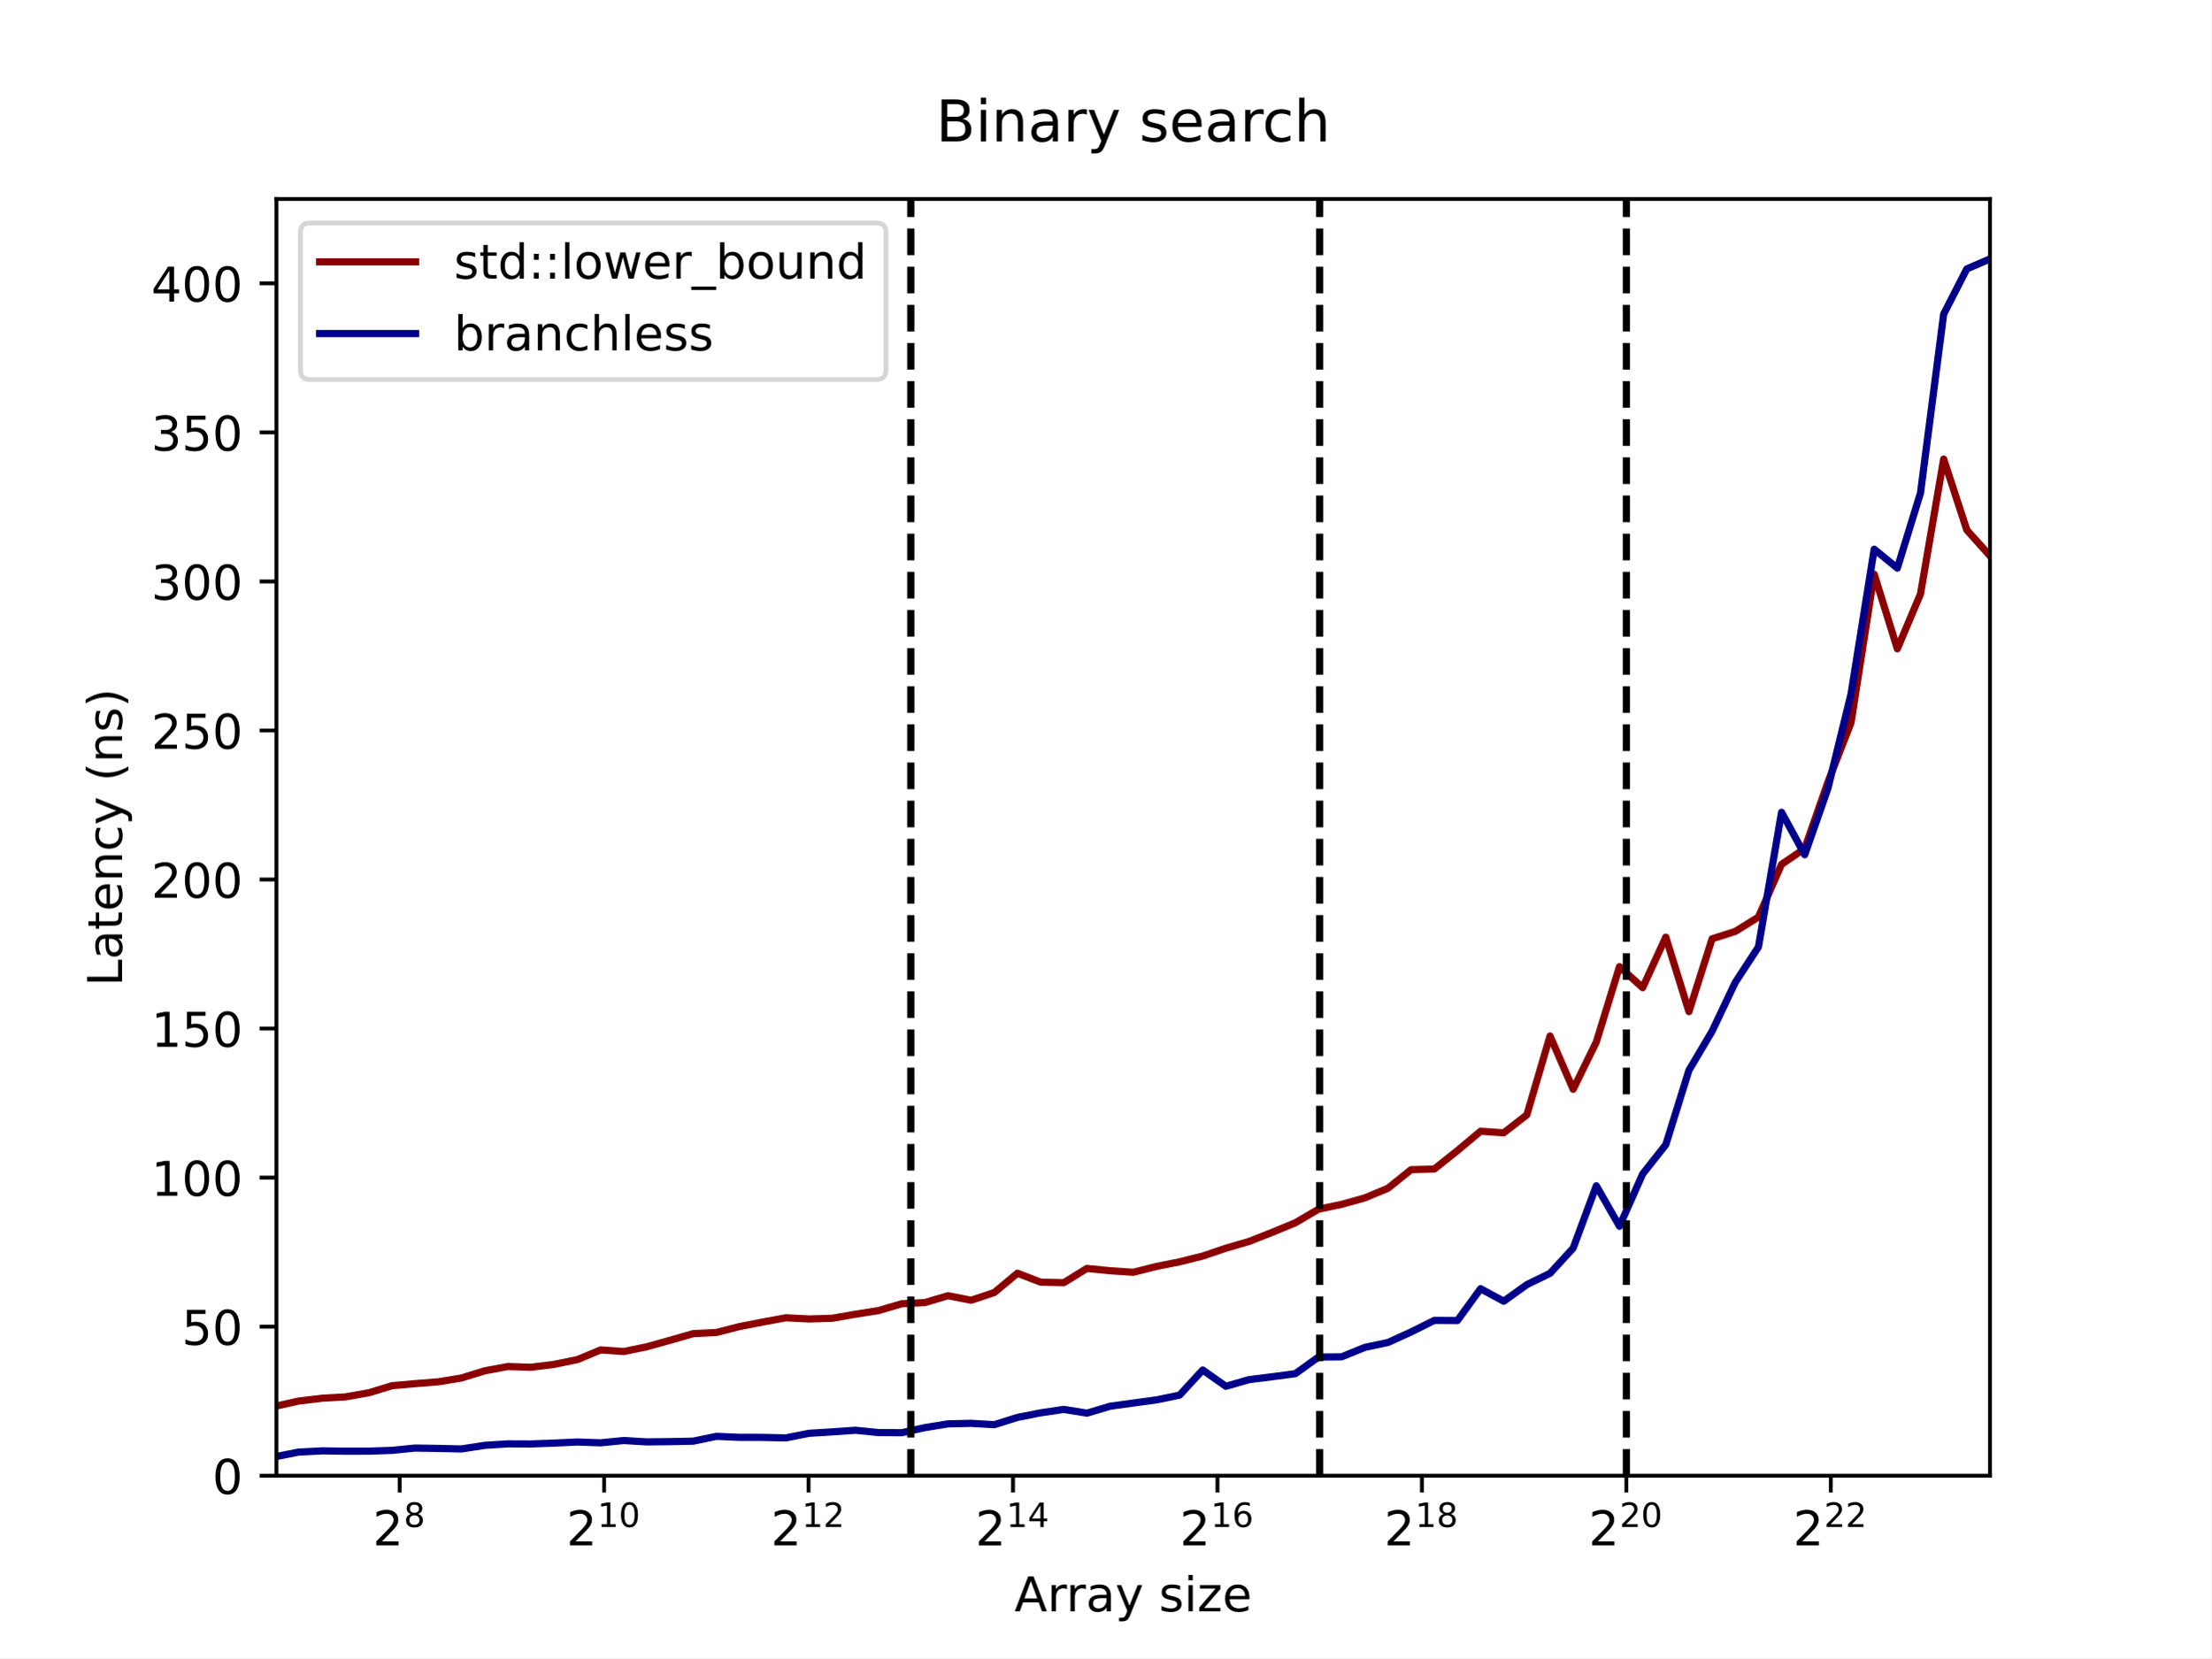
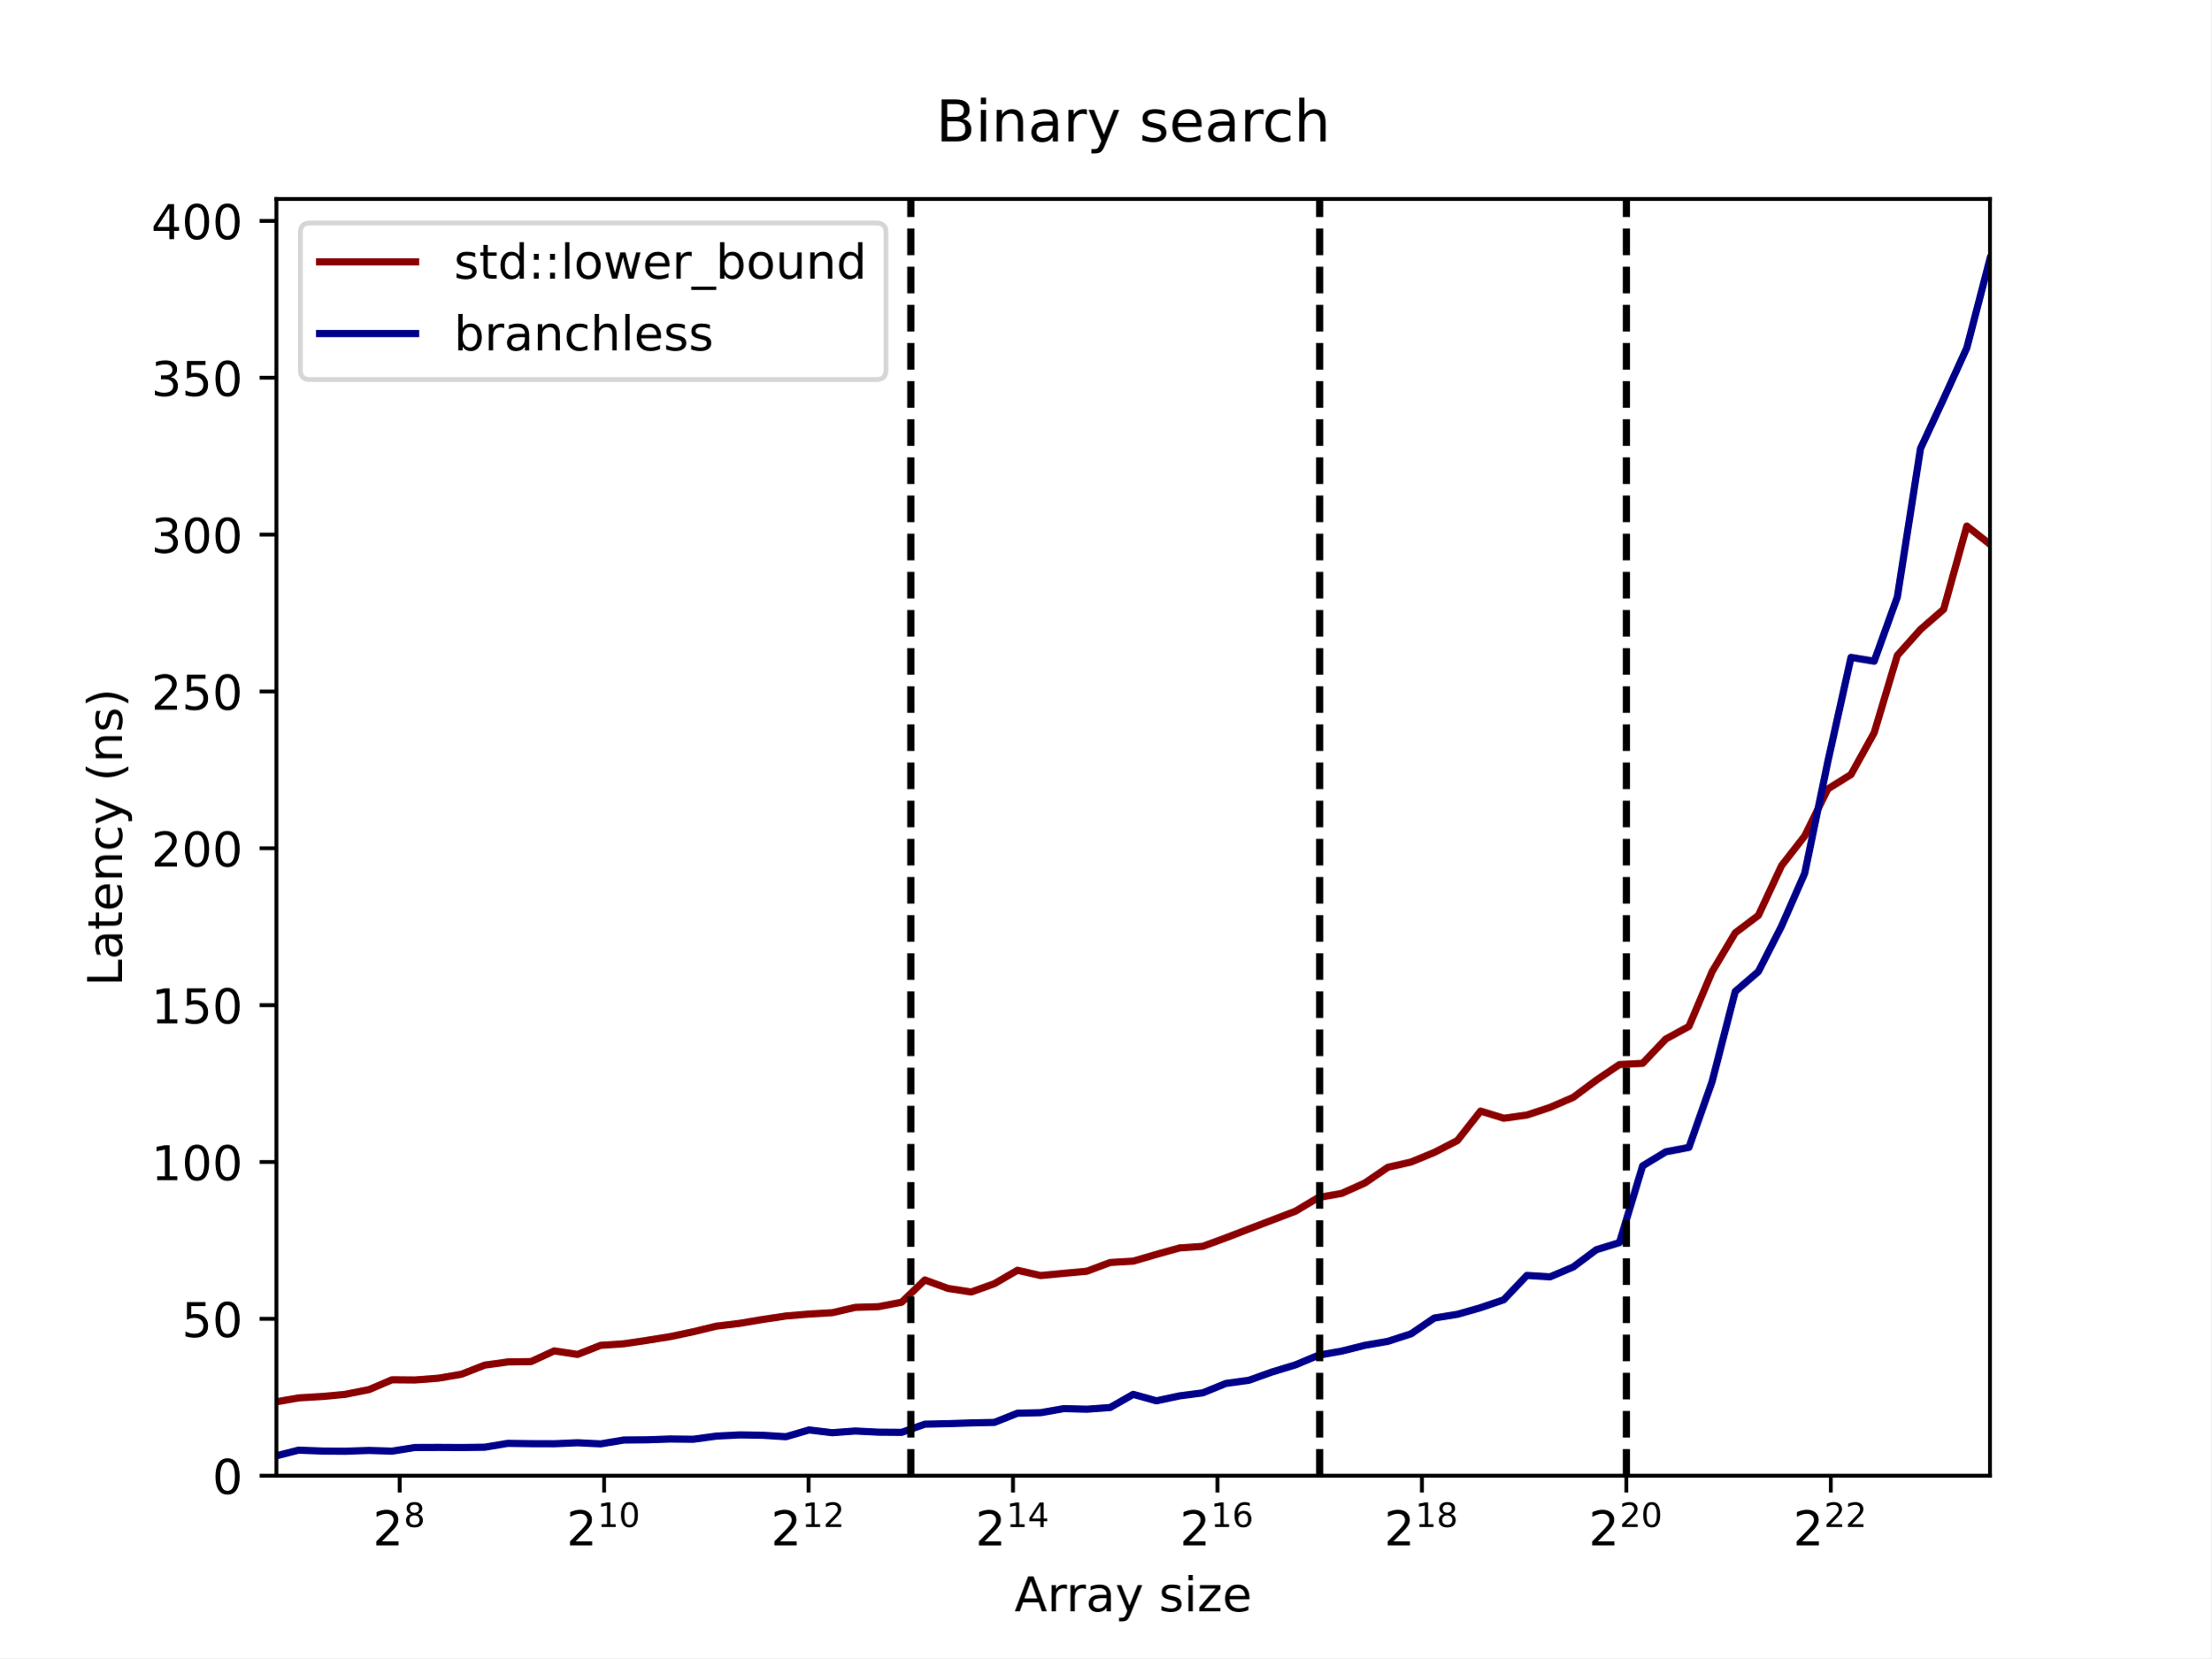
<svg xmlns="http://www.w3.org/2000/svg" xmlns:xlink="http://www.w3.org/1999/xlink" width="460.8pt" height="345.6pt" viewBox="0 0 460.8 345.6" version="1.1">
  <defs>
    <style type="text/css">*{stroke-linejoin: round; stroke-linecap: butt}</style>
  </defs>
  <g id="figure_1">
    <g id="patch_1">
      <path d="M 0 345.6  L 460.8 345.6  L 460.8 0  L 0 0  z " style="fill: #ffffff" />
    </g>
    <g id="axes_1">
      <g id="patch_2">
        <path d="M 57.6 307.584  L 414.72 307.584  L 414.72 41.472  L 57.6 41.472  z " style="fill: #ffffff" />
      </g>
      <g id="matplotlib.axis_1">
        <g id="xtick_1">
          <g id="line2d_1">
            <defs>
-               <path id="m70bf8f3a01" d="M 0 0  L 0 3.5  " style="stroke: #000000; stroke-width: 0.8" />
+               <path id="m5bdad5a82f" d="M 0 0  L 0 3.5  " style="stroke: #000000; stroke-width: 0.8" />
            </defs>
            <g>
-               <use xlink:href="#m70bf8f3a01" x="83.285" y="307.584" style="stroke: #000000; stroke-width: 0.8" />
+               <use xlink:href="#m5bdad5a82f" x="83.285" y="307.584" style="stroke: #000000; stroke-width: 0.8" />
            </g>
          </g>
          <g id="text_1">
            <g transform="translate(77.68465 322.1824) scale(0.1 -0.1)">
              <defs>
                <path id="DejaVuSans-32" d="M 1228 531  L 3431 531  L 3431 0  L 469 0  L 469 531  Q 828 903 1448 1529  Q 2069 2156 2228 2338  Q 2531 2678 2651 2914  Q 2772 3150 2772 3378  Q 2772 3750 2511 3984  Q 2250 4219 1831 4219  Q 1534 4219 1204 4116  Q 875 4013 500 3803  L 500 4441  Q 881 4594 1212 4672  Q 1544 4750 1819 4750  Q 2544 4750 2975 4387  Q 3406 4025 3406 3419  Q 3406 3131 3298 2873  Q 3191 2616 2906 2266  Q 2828 2175 2409 1742  Q 1991 1309 1228 531  z " transform="scale(0.015625)" />
                <path id="DejaVuSans-38" d="M 2034 2216  Q 1584 2216 1326 1975  Q 1069 1734 1069 1313  Q 1069 891 1326 650  Q 1584 409 2034 409  Q 2484 409 2743 651  Q 3003 894 3003 1313  Q 3003 1734 2745 1975  Q 2488 2216 2034 2216  z M 1403 2484  Q 997 2584 770 2862  Q 544 3141 544 3541  Q 544 4100 942 4425  Q 1341 4750 2034 4750  Q 2731 4750 3128 4425  Q 3525 4100 3525 3541  Q 3525 3141 3298 2862  Q 3072 2584 2669 2484  Q 3125 2378 3379 2068  Q 3634 1759 3634 1313  Q 3634 634 3220 271  Q 2806 -91 2034 -91  Q 1263 -91 848 271  Q 434 634 434 1313  Q 434 1759 690 2068  Q 947 2378 1403 2484  z M 1172 3481  Q 1172 3119 1398 2916  Q 1625 2713 2034 2713  Q 2441 2713 2670 2916  Q 2900 3119 2900 3481  Q 2900 3844 2670 4047  Q 2441 4250 2034 4250  Q 1625 4250 1398 4047  Q 1172 3844 1172 3481  z " transform="scale(0.015625)" />
              </defs>
              <use xlink:href="#DejaVuSans-32" transform="translate(0 0.765625)" />
              <use xlink:href="#DejaVuSans-38" transform="translate(64.58008 39.04688) scale(0.7)" />
            </g>
          </g>
        </g>
        <g id="xtick_2">
          <g id="line2d_2">
            <g>
-               <use xlink:href="#m70bf8f3a01" x="125.894" y="307.584" style="stroke: #000000; stroke-width: 0.8" />
+               <use xlink:href="#m5bdad5a82f" x="125.894" y="307.584" style="stroke: #000000; stroke-width: 0.8" />
            </g>
          </g>
          <g id="text_2">
            <g transform="translate(118.0441 322.1824) scale(0.1 -0.1)">
              <defs>
                <path id="DejaVuSans-31" d="M 794 531  L 1825 531  L 1825 4091  L 703 3866  L 703 4441  L 1819 4666  L 2450 4666  L 2450 531  L 3481 531  L 3481 0  L 794 0  L 794 531  z " transform="scale(0.015625)" />
                <path id="DejaVuSans-30" d="M 2034 4250  Q 1547 4250 1301 3770  Q 1056 3291 1056 2328  Q 1056 1369 1301 889  Q 1547 409 2034 409  Q 2525 409 2770 889  Q 3016 1369 3016 2328  Q 3016 3291 2770 3770  Q 2525 4250 2034 4250  z M 2034 4750  Q 2819 4750 3233 4129  Q 3647 3509 3647 2328  Q 3647 1150 3233 529  Q 2819 -91 2034 -91  Q 1250 -91 836 529  Q 422 1150 422 2328  Q 422 3509 836 4129  Q 1250 4750 2034 4750  z " transform="scale(0.015625)" />
              </defs>
              <use xlink:href="#DejaVuSans-32" transform="translate(0 0.765625)" />
              <use xlink:href="#DejaVuSans-31" transform="translate(64.58008 39.04688) scale(0.7)" />
              <use xlink:href="#DejaVuSans-30" transform="translate(109.1162 39.04688) scale(0.7)" />
            </g>
          </g>
        </g>
        <g id="xtick_3">
          <g id="line2d_3">
            <g>
-               <use xlink:href="#m70bf8f3a01" x="168.504" y="307.584" style="stroke: #000000; stroke-width: 0.8" />
+               <use xlink:href="#m5bdad5a82f" x="168.504" y="307.584" style="stroke: #000000; stroke-width: 0.8" />
            </g>
          </g>
          <g id="text_3">
            <g transform="translate(160.6536 322.1824) scale(0.1 -0.1)">
              <use xlink:href="#DejaVuSans-32" transform="translate(0 0.765625)" />
              <use xlink:href="#DejaVuSans-31" transform="translate(64.58008 39.04688) scale(0.7)" />
              <use xlink:href="#DejaVuSans-32" transform="translate(109.1162 39.04688) scale(0.7)" />
            </g>
          </g>
        </g>
        <g id="xtick_4">
          <g id="line2d_4">
            <g>
-               <use xlink:href="#m70bf8f3a01" x="211.113" y="307.584" style="stroke: #000000; stroke-width: 0.8" />
+               <use xlink:href="#m5bdad5a82f" x="211.113" y="307.584" style="stroke: #000000; stroke-width: 0.8" />
            </g>
          </g>
          <g id="text_4">
            <g transform="translate(203.2631 322.1824) scale(0.1 -0.1)">
              <defs>
                <path id="DejaVuSans-34" d="M 2419 4116  L 825 1625  L 2419 1625  L 2419 4116  z M 2253 4666  L 3047 4666  L 3047 1625  L 3713 1625  L 3713 1100  L 3047 1100  L 3047 0  L 2419 0  L 2419 1100  L 313 1100  L 313 1709  L 2253 4666  z " transform="scale(0.015625)" />
              </defs>
              <use xlink:href="#DejaVuSans-32" transform="translate(0 0.684375)" />
              <use xlink:href="#DejaVuSans-31" transform="translate(64.58008 38.96563) scale(0.7)" />
              <use xlink:href="#DejaVuSans-34" transform="translate(109.1162 38.96563) scale(0.7)" />
            </g>
          </g>
        </g>
        <g id="xtick_5">
          <g id="line2d_5">
            <g>
-               <use xlink:href="#m70bf8f3a01" x="253.723" y="307.584" style="stroke: #000000; stroke-width: 0.8" />
+               <use xlink:href="#m5bdad5a82f" x="253.723" y="307.584" style="stroke: #000000; stroke-width: 0.8" />
            </g>
          </g>
          <g id="text_5">
            <g transform="translate(245.8725 322.1824) scale(0.1 -0.1)">
              <defs>
                <path id="DejaVuSans-36" d="M 2113 2584  Q 1688 2584 1439 2293  Q 1191 2003 1191 1497  Q 1191 994 1439 701  Q 1688 409 2113 409  Q 2538 409 2786 701  Q 3034 994 3034 1497  Q 3034 2003 2786 2293  Q 2538 2584 2113 2584  z M 3366 4563  L 3366 3988  Q 3128 4100 2886 4159  Q 2644 4219 2406 4219  Q 1781 4219 1451 3797  Q 1122 3375 1075 2522  Q 1259 2794 1537 2939  Q 1816 3084 2150 3084  Q 2853 3084 3261 2657  Q 3669 2231 3669 1497  Q 3669 778 3244 343  Q 2819 -91 2113 -91  Q 1303 -91 875 529  Q 447 1150 447 2328  Q 447 3434 972 4092  Q 1497 4750 2381 4750  Q 2619 4750 2861 4703  Q 3103 4656 3366 4563  z " transform="scale(0.015625)" />
              </defs>
              <use xlink:href="#DejaVuSans-32" transform="translate(0 0.765625)" />
              <use xlink:href="#DejaVuSans-31" transform="translate(64.58008 39.04688) scale(0.7)" />
              <use xlink:href="#DejaVuSans-36" transform="translate(109.1162 39.04688) scale(0.7)" />
            </g>
          </g>
        </g>
        <g id="xtick_6">
          <g id="line2d_6">
            <g>
-               <use xlink:href="#m70bf8f3a01" x="296.332" y="307.584" style="stroke: #000000; stroke-width: 0.8" />
+               <use xlink:href="#m5bdad5a82f" x="296.332" y="307.584" style="stroke: #000000; stroke-width: 0.8" />
            </g>
          </g>
          <g id="text_6">
            <g transform="translate(288.482 322.1824) scale(0.1 -0.1)">
              <use xlink:href="#DejaVuSans-32" transform="translate(0 0.765625)" />
              <use xlink:href="#DejaVuSans-31" transform="translate(64.58008 39.04688) scale(0.7)" />
              <use xlink:href="#DejaVuSans-38" transform="translate(109.1162 39.04688) scale(0.7)" />
            </g>
          </g>
        </g>
        <g id="xtick_7">
          <g id="line2d_7">
            <g>
-               <use xlink:href="#m70bf8f3a01" x="338.941" y="307.584" style="stroke: #000000; stroke-width: 0.8" />
+               <use xlink:href="#m5bdad5a82f" x="338.941" y="307.584" style="stroke: #000000; stroke-width: 0.8" />
            </g>
          </g>
          <g id="text_7">
            <g transform="translate(331.0915 322.1824) scale(0.1 -0.1)">
              <use xlink:href="#DejaVuSans-32" transform="translate(0 0.765625)" />
              <use xlink:href="#DejaVuSans-32" transform="translate(64.58008 39.04688) scale(0.7)" />
              <use xlink:href="#DejaVuSans-30" transform="translate(109.1162 39.04688) scale(0.7)" />
            </g>
          </g>
        </g>
        <g id="xtick_8">
          <g id="line2d_8">
            <g>
-               <use xlink:href="#m70bf8f3a01" x="381.551" y="307.584" style="stroke: #000000; stroke-width: 0.8" />
+               <use xlink:href="#m5bdad5a82f" x="381.551" y="307.584" style="stroke: #000000; stroke-width: 0.8" />
            </g>
          </g>
          <g id="text_8">
            <g transform="translate(373.7009 322.1824) scale(0.1 -0.1)">
              <use xlink:href="#DejaVuSans-32" transform="translate(0 0.765625)" />
              <use xlink:href="#DejaVuSans-32" transform="translate(64.58008 39.04688) scale(0.7)" />
              <use xlink:href="#DejaVuSans-32" transform="translate(109.1162 39.04688) scale(0.7)" />
            </g>
          </g>
        </g>
        <g id="text_9">
          <g transform="translate(211.4092 335.8606) scale(0.1 -0.1)">
            <defs>
              <path id="DejaVuSans-41" d="M 2188 4044  L 1331 1722  L 3047 1722  L 2188 4044  z M 1831 4666  L 2547 4666  L 4325 0  L 3669 0  L 3244 1197  L 1141 1197  L 716 0  L 50 0  L 1831 4666  z " transform="scale(0.015625)" />
              <path id="DejaVuSans-72" d="M 2631 2963  Q 2534 3019 2420 3045  Q 2306 3072 2169 3072  Q 1681 3072 1420 2755  Q 1159 2438 1159 1844  L 1159 0  L 581 0  L 581 3500  L 1159 3500  L 1159 2956  Q 1341 3275 1631 3429  Q 1922 3584 2338 3584  Q 2397 3584 2469 3576  Q 2541 3569 2628 3553  L 2631 2963  z " transform="scale(0.015625)" />
              <path id="DejaVuSans-61" d="M 2194 1759  Q 1497 1759 1228 1600  Q 959 1441 959 1056  Q 959 750 1161 570  Q 1363 391 1709 391  Q 2188 391 2477 730  Q 2766 1069 2766 1631  L 2766 1759  L 2194 1759  z M 3341 1997  L 3341 0  L 2766 0  L 2766 531  Q 2569 213 2275 61  Q 1981 -91 1556 -91  Q 1019 -91 701 211  Q 384 513 384 1019  Q 384 1609 779 1909  Q 1175 2209 1959 2209  L 2766 2209  L 2766 2266  Q 2766 2663 2505 2880  Q 2244 3097 1772 3097  Q 1472 3097 1187 3025  Q 903 2953 641 2809  L 641 3341  Q 956 3463 1253 3523  Q 1550 3584 1831 3584  Q 2591 3584 2966 3190  Q 3341 2797 3341 1997  z " transform="scale(0.015625)" />
              <path id="DejaVuSans-79" d="M 2059 -325  Q 1816 -950 1584 -1140  Q 1353 -1331 966 -1331  L 506 -1331  L 506 -850  L 844 -850  Q 1081 -850 1212 -737  Q 1344 -625 1503 -206  L 1606 56  L 191 3500  L 800 3500  L 1894 763  L 2988 3500  L 3597 3500  L 2059 -325  z " transform="scale(0.015625)" />
              <path id="DejaVuSans-20" transform="scale(0.015625)" />
              <path id="DejaVuSans-73" d="M 2834 3397  L 2834 2853  Q 2591 2978 2328 3040  Q 2066 3103 1784 3103  Q 1356 3103 1142 2972  Q 928 2841 928 2578  Q 928 2378 1081 2264  Q 1234 2150 1697 2047  L 1894 2003  Q 2506 1872 2764 1633  Q 3022 1394 3022 966  Q 3022 478 2636 193  Q 2250 -91 1575 -91  Q 1294 -91 989 -36  Q 684 19 347 128  L 347 722  Q 666 556 975 473  Q 1284 391 1588 391  Q 1994 391 2212 530  Q 2431 669 2431 922  Q 2431 1156 2273 1281  Q 2116 1406 1581 1522  L 1381 1569  Q 847 1681 609 1914  Q 372 2147 372 2553  Q 372 3047 722 3315  Q 1072 3584 1716 3584  Q 2034 3584 2315 3537  Q 2597 3491 2834 3397  z " transform="scale(0.015625)" />
              <path id="DejaVuSans-69" d="M 603 3500  L 1178 3500  L 1178 0  L 603 0  L 603 3500  z M 603 4863  L 1178 4863  L 1178 4134  L 603 4134  L 603 4863  z " transform="scale(0.015625)" />
              <path id="DejaVuSans-7a" d="M 353 3500  L 3084 3500  L 3084 2975  L 922 459  L 3084 459  L 3084 0  L 275 0  L 275 525  L 2438 3041  L 353 3041  L 353 3500  z " transform="scale(0.015625)" />
              <path id="DejaVuSans-65" d="M 3597 1894  L 3597 1613  L 953 1613  Q 991 1019 1311 708  Q 1631 397 2203 397  Q 2534 397 2845 478  Q 3156 559 3463 722  L 3463 178  Q 3153 47 2828 -22  Q 2503 -91 2169 -91  Q 1331 -91 842 396  Q 353 884 353 1716  Q 353 2575 817 3079  Q 1281 3584 2069 3584  Q 2775 3584 3186 3129  Q 3597 2675 3597 1894  z M 3022 2063  Q 3016 2534 2758 2815  Q 2500 3097 2075 3097  Q 1594 3097 1305 2825  Q 1016 2553 972 2059  L 3022 2063  z " transform="scale(0.015625)" />
            </defs>
            <use xlink:href="#DejaVuSans-41" />
            <use xlink:href="#DejaVuSans-72" x="68.408" />
            <use xlink:href="#DejaVuSans-72" x="107.771" />
            <use xlink:href="#DejaVuSans-61" x="148.885" />
            <use xlink:href="#DejaVuSans-79" x="210.164" />
            <use xlink:href="#DejaVuSans-20" x="269.344" />
            <use xlink:href="#DejaVuSans-73" x="301.131" />
            <use xlink:href="#DejaVuSans-69" x="353.23" />
            <use xlink:href="#DejaVuSans-7a" x="381.014" />
            <use xlink:href="#DejaVuSans-65" x="433.504" />
          </g>
        </g>
      </g>
      <g id="matplotlib.axis_2">
        <g id="ytick_1">
          <g id="line2d_9">
            <defs>
-               <path id="mc17b1f6a4a" d="M 0 0  L -3.5 0  " style="stroke: #000000; stroke-width: 0.8" />
+               <path id="m4d9068da61" d="M 0 0  L -3.5 0  " style="stroke: #000000; stroke-width: 0.8" />
            </defs>
            <g>
-               <use xlink:href="#mc17b1f6a4a" x="57.6" y="307.584" style="stroke: #000000; stroke-width: 0.8" />
+               <use xlink:href="#m4d9068da61" x="57.6" y="307.584" style="stroke: #000000; stroke-width: 0.8" />
            </g>
          </g>
          <g id="text_10">
            <g transform="translate(44.2375 311.3832) scale(0.1 -0.1)">
              <use xlink:href="#DejaVuSans-30" />
            </g>
          </g>
        </g>
        <g id="ytick_2">
          <g id="line2d_10">
            <g>
-               <use xlink:href="#mc17b1f6a4a" x="57.6" y="276.518" style="stroke: #000000; stroke-width: 0.8" />
+               <use xlink:href="#m4d9068da61" x="57.6" y="274.89" style="stroke: #000000; stroke-width: 0.8" />
            </g>
          </g>
          <g id="text_11">
-             <g transform="translate(37.875 280.317) scale(0.1 -0.1)">
+             <g transform="translate(37.875 278.6896) scale(0.1 -0.1)">
              <defs>
                <path id="DejaVuSans-35" d="M 691 4666  L 3169 4666  L 3169 4134  L 1269 4134  L 1269 2991  Q 1406 3038 1543 3061  Q 1681 3084 1819 3084  Q 2600 3084 3056 2656  Q 3513 2228 3513 1497  Q 3513 744 3044 326  Q 2575 -91 1722 -91  Q 1428 -91 1123 -41  Q 819 9 494 109  L 494 744  Q 775 591 1075 516  Q 1375 441 1709 441  Q 2250 441 2565 725  Q 2881 1009 2881 1497  Q 2881 1984 2565 2268  Q 2250 2553 1709 2553  Q 1456 2553 1204 2497  Q 953 2441 691 2322  L 691 4666  z " transform="scale(0.015625)" />
              </defs>
              <use xlink:href="#DejaVuSans-35" />
              <use xlink:href="#DejaVuSans-30" x="63.623" />
            </g>
          </g>
        </g>
        <g id="ytick_3">
          <g id="line2d_11">
            <g>
-               <use xlink:href="#mc17b1f6a4a" x="57.6" y="245.452" style="stroke: #000000; stroke-width: 0.8" />
+               <use xlink:href="#m4d9068da61" x="57.6" y="242.197" style="stroke: #000000; stroke-width: 0.8" />
            </g>
          </g>
          <g id="text_12">
-             <g transform="translate(31.5125 249.2509) scale(0.1 -0.1)">
+             <g transform="translate(31.5125 245.9959) scale(0.1 -0.1)">
              <use xlink:href="#DejaVuSans-31" />
              <use xlink:href="#DejaVuSans-30" x="63.623" />
              <use xlink:href="#DejaVuSans-30" x="127.246" />
            </g>
          </g>
        </g>
        <g id="ytick_4">
          <g id="line2d_12">
            <g>
-               <use xlink:href="#mc17b1f6a4a" x="57.6" y="214.385" style="stroke: #000000; stroke-width: 0.8" />
+               <use xlink:href="#m4d9068da61" x="57.6" y="209.503" style="stroke: #000000; stroke-width: 0.8" />
            </g>
          </g>
          <g id="text_13">
-             <g transform="translate(31.5125 218.1847) scale(0.1 -0.1)">
+             <g transform="translate(31.5125 213.3022) scale(0.1 -0.1)">
              <use xlink:href="#DejaVuSans-31" />
              <use xlink:href="#DejaVuSans-35" x="63.623" />
              <use xlink:href="#DejaVuSans-30" x="127.246" />
            </g>
          </g>
        </g>
        <g id="ytick_5">
          <g id="line2d_13">
            <g>
-               <use xlink:href="#mc17b1f6a4a" x="57.6" y="183.319" style="stroke: #000000; stroke-width: 0.8" />
+               <use xlink:href="#m4d9068da61" x="57.6" y="176.809" style="stroke: #000000; stroke-width: 0.8" />
            </g>
          </g>
          <g id="text_14">
-             <g transform="translate(31.5125 187.1185) scale(0.1 -0.1)">
+             <g transform="translate(31.5125 180.6086) scale(0.1 -0.1)">
              <use xlink:href="#DejaVuSans-32" />
              <use xlink:href="#DejaVuSans-30" x="63.623" />
              <use xlink:href="#DejaVuSans-30" x="127.246" />
            </g>
          </g>
        </g>
        <g id="ytick_6">
          <g id="line2d_14">
            <g>
-               <use xlink:href="#mc17b1f6a4a" x="57.6" y="152.253" style="stroke: #000000; stroke-width: 0.8" />
+               <use xlink:href="#m4d9068da61" x="57.6" y="144.116" style="stroke: #000000; stroke-width: 0.8" />
            </g>
          </g>
          <g id="text_15">
-             <g transform="translate(31.5125 156.0523) scale(0.1 -0.1)">
+             <g transform="translate(31.5125 147.9149) scale(0.1 -0.1)">
              <use xlink:href="#DejaVuSans-32" />
              <use xlink:href="#DejaVuSans-35" x="63.623" />
              <use xlink:href="#DejaVuSans-30" x="127.246" />
            </g>
          </g>
        </g>
        <g id="ytick_7">
          <g id="line2d_15">
            <g>
-               <use xlink:href="#mc17b1f6a4a" x="57.6" y="121.187" style="stroke: #000000; stroke-width: 0.8" />
+               <use xlink:href="#m4d9068da61" x="57.6" y="111.422" style="stroke: #000000; stroke-width: 0.8" />
            </g>
          </g>
          <g id="text_16">
-             <g transform="translate(31.5125 124.9861) scale(0.1 -0.1)">
+             <g transform="translate(31.5125 115.2213) scale(0.1 -0.1)">
              <defs>
                <path id="DejaVuSans-33" d="M 2597 2516  Q 3050 2419 3304 2112  Q 3559 1806 3559 1356  Q 3559 666 3084 287  Q 2609 -91 1734 -91  Q 1441 -91 1130 -33  Q 819 25 488 141  L 488 750  Q 750 597 1062 519  Q 1375 441 1716 441  Q 2309 441 2620 675  Q 2931 909 2931 1356  Q 2931 1769 2642 2001  Q 2353 2234 1838 2234  L 1294 2234  L 1294 2753  L 1863 2753  Q 2328 2753 2575 2939  Q 2822 3125 2822 3475  Q 2822 3834 2567 4026  Q 2313 4219 1838 4219  Q 1578 4219 1281 4162  Q 984 4106 628 3988  L 628 4550  Q 988 4650 1302 4700  Q 1616 4750 1894 4750  Q 2613 4750 3031 4423  Q 3450 4097 3450 3541  Q 3450 3153 3228 2886  Q 3006 2619 2597 2516  z " transform="scale(0.015625)" />
              </defs>
              <use xlink:href="#DejaVuSans-33" />
              <use xlink:href="#DejaVuSans-30" x="63.623" />
              <use xlink:href="#DejaVuSans-30" x="127.246" />
            </g>
          </g>
        </g>
        <g id="ytick_8">
          <g id="line2d_16">
            <g>
-               <use xlink:href="#mc17b1f6a4a" x="57.6" y="90.121" style="stroke: #000000; stroke-width: 0.8" />
+               <use xlink:href="#m4d9068da61" x="57.6" y="78.728" style="stroke: #000000; stroke-width: 0.8" />
            </g>
          </g>
          <g id="text_17">
-             <g transform="translate(31.5125 93.91993) scale(0.1 -0.1)">
+             <g transform="translate(31.5125 82.5276) scale(0.1 -0.1)">
              <use xlink:href="#DejaVuSans-33" />
              <use xlink:href="#DejaVuSans-35" x="63.623" />
              <use xlink:href="#DejaVuSans-30" x="127.246" />
            </g>
          </g>
        </g>
        <g id="ytick_9">
          <g id="line2d_17">
            <g>
-               <use xlink:href="#mc17b1f6a4a" x="57.6" y="59.055" style="stroke: #000000; stroke-width: 0.8" />
+               <use xlink:href="#m4d9068da61" x="57.6" y="46.035" style="stroke: #000000; stroke-width: 0.8" />
            </g>
          </g>
          <g id="text_18">
-             <g transform="translate(31.5125 62.85375) scale(0.1 -0.1)">
+             <g transform="translate(31.5125 49.83395) scale(0.1 -0.1)">
              <use xlink:href="#DejaVuSans-34" />
              <use xlink:href="#DejaVuSans-30" x="63.623" />
              <use xlink:href="#DejaVuSans-30" x="127.246" />
            </g>
          </g>
        </g>
        <g id="text_19">
          <g transform="translate(25.43281 205.5561) rotate(-90) scale(0.1 -0.1)">
            <defs>
              <path id="DejaVuSans-4c" d="M 628 4666  L 1259 4666  L 1259 531  L 3531 531  L 3531 0  L 628 0  L 628 4666  z " transform="scale(0.015625)" />
              <path id="DejaVuSans-74" d="M 1172 4494  L 1172 3500  L 2356 3500  L 2356 3053  L 1172 3053  L 1172 1153  Q 1172 725 1289 603  Q 1406 481 1766 481  L 2356 481  L 2356 0  L 1766 0  Q 1100 0 847 248  Q 594 497 594 1153  L 594 3053  L 172 3053  L 172 3500  L 594 3500  L 594 4494  L 1172 4494  z " transform="scale(0.015625)" />
              <path id="DejaVuSans-6e" d="M 3513 2113  L 3513 0  L 2938 0  L 2938 2094  Q 2938 2591 2744 2837  Q 2550 3084 2163 3084  Q 1697 3084 1428 2787  Q 1159 2491 1159 1978  L 1159 0  L 581 0  L 581 3500  L 1159 3500  L 1159 2956  Q 1366 3272 1645 3428  Q 1925 3584 2291 3584  Q 2894 3584 3203 3211  Q 3513 2838 3513 2113  z " transform="scale(0.015625)" />
              <path id="DejaVuSans-63" d="M 3122 3366  L 3122 2828  Q 2878 2963 2633 3030  Q 2388 3097 2138 3097  Q 1578 3097 1268 2742  Q 959 2388 959 1747  Q 959 1106 1268 751  Q 1578 397 2138 397  Q 2388 397 2633 464  Q 2878 531 3122 666  L 3122 134  Q 2881 22 2623 -34  Q 2366 -91 2075 -91  Q 1284 -91 818 406  Q 353 903 353 1747  Q 353 2603 823 3093  Q 1294 3584 2113 3584  Q 2378 3584 2631 3529  Q 2884 3475 3122 3366  z " transform="scale(0.015625)" />
              <path id="DejaVuSans-28" d="M 1984 4856  Q 1566 4138 1362 3434  Q 1159 2731 1159 2009  Q 1159 1288 1364 580  Q 1569 -128 1984 -844  L 1484 -844  Q 1016 -109 783 600  Q 550 1309 550 2009  Q 550 2706 781 3412  Q 1013 4119 1484 4856  L 1984 4856  z " transform="scale(0.015625)" />
              <path id="DejaVuSans-29" d="M 513 4856  L 1013 4856  Q 1481 4119 1714 3412  Q 1947 2706 1947 2009  Q 1947 1309 1714 600  Q 1481 -109 1013 -844  L 513 -844  Q 928 -128 1133 580  Q 1338 1288 1338 2009  Q 1338 2731 1133 3434  Q 928 4138 513 4856  z " transform="scale(0.015625)" />
            </defs>
            <use xlink:href="#DejaVuSans-4c" />
            <use xlink:href="#DejaVuSans-61" x="55.713" />
            <use xlink:href="#DejaVuSans-74" x="116.992" />
            <use xlink:href="#DejaVuSans-65" x="156.201" />
            <use xlink:href="#DejaVuSans-6e" x="217.725" />
            <use xlink:href="#DejaVuSans-63" x="281.104" />
            <use xlink:href="#DejaVuSans-79" x="336.084" />
            <use xlink:href="#DejaVuSans-20" x="395.264" />
            <use xlink:href="#DejaVuSans-28" x="427.051" />
            <use xlink:href="#DejaVuSans-6e" x="466.064" />
            <use xlink:href="#DejaVuSans-73" x="529.443" />
            <use xlink:href="#DejaVuSans-29" x="581.543" />
          </g>
        </g>
      </g>
      <g id="line2d_18">
-         <path d="M 57.6 293.064  L 62.219 292.032  L 67.262 291.423  L 71.942 291.169  L 76.903 290.293  L 81.683 288.832  L 86.475 288.404  L 91.367 288.012  L 96.145 287.223  L 101.029 285.72  L 105.825 284.831  L 110.67 284.986  L 115.492 284.378  L 120.35 283.383  L 125.165 281.37  L 129.991 281.706  L 134.819 280.706  L 139.65 279.357  L 144.47 277.978  L 149.301 277.729  L 154.129 276.499  L 158.953 275.561  L 163.776 274.672  L 168.608 274.921  L 173.43 274.772  L 178.259 273.933  L 183.083 273.169  L 187.909 271.752  L 192.737 271.504  L 197.563 270.075  L 202.388 271.019  L 207.214 269.404  L 212.039 265.384  L 216.865 267.248  L 221.692 267.36  L 226.517 264.383  L 231.343 264.868  L 236.169 265.185  L 240.995 263.973  L 245.82 263.01  L 250.646 261.805  L 255.471 260.171  L 260.297 258.767  L 265.123 256.865  L 269.949 254.871  L 274.774 252.038  L 279.6 251.031  L 284.426 249.683  L 289.252 247.676  L 294.077 243.799  L 298.903 243.668  L 303.729 239.835  L 308.555 235.784  L 313.38 236.119  L 318.206 232.367  L 323.032 215.933  L 327.857 227.042  L 332.683 217.181  L 337.509 201.487  L 342.334 205.867  L 347.16 195.336  L 351.986 210.85  L 356.812 195.677  L 361.637 194.137  L 366.463 191.148  L 371.289 180.151  L 376.114 176.864  L 380.94 163.045  L 385.766 150.625  L 390.591 119.69  L 395.417 135.229  L 400.243 123.796  L 405.069 95.682  L 409.894 110.469  L 414.72 115.85  " clip-path="url(#p22d1408c69)" style="fill: none; stroke: #8b0000; stroke-width: 1.5; stroke-linecap: square" />
+         <path d="M 57.6 292.179  L 62.219 291.374  L 67.262 291.067  L 71.942 290.629  L 76.903 289.642  L 81.683 287.595  L 86.475 287.634  L 91.367 287.262  L 96.145 286.444  L 101.029 284.535  L 105.825 283.875  L 110.67 283.803  L 115.492 281.573  L 120.35 282.312  L 125.165 280.416  L 129.991 280.095  L 134.819 279.376  L 139.65 278.604  L 144.47 277.584  L 149.301 276.414  L 154.129 275.838  L 158.953 275.021  L 163.776 274.302  L 168.608 273.896  L 173.43 273.615  L 178.259 272.504  L 183.083 272.36  L 187.909 271.425  L 192.737 266.789  L 197.563 268.554  L 202.388 269.3  L 207.214 267.574  L 212.039 264.768  L 216.865 265.873  L 221.692 265.409  L 226.517 264.965  L 231.343 263.153  L 236.169 262.866  L 240.995 261.46  L 245.82 260.113  L 250.646 259.786  L 255.471 258.007  L 260.297 256.15  L 265.123 254.313  L 269.949 252.469  L 274.774 249.592  L 279.6 248.748  L 284.426 246.584  L 289.252 243.295  L 294.077 242.203  L 298.903 240.209  L 303.729 237.731  L 308.555 231.591  L 313.38 233.075  L 318.206 232.415  L 323.032 230.819  L 327.857 228.733  L 332.683 225.144  L 337.509 221.881  L 342.334 221.632  L 347.16 216.565  L 351.986 213.93  L 356.812 202.526  L 361.637 194.431  L 366.463 190.796  L 371.289 180.425  L 376.114 174.233  L 380.94 164.438  L 385.766 161.424  L 390.591 152.721  L 395.417 136.596  L 400.243 131.189  L 405.069 126.991  L 409.894 109.644  L 414.72 113.436  " clip-path="url(#pede5b8891c)" style="fill: none; stroke: #8b0000; stroke-width: 1.5; stroke-linecap: square" />
      </g>
      <g id="line2d_19">
-         <path d="M 57.6 303.583  L 62.219 302.663  L 67.262 302.408  L 71.942 302.483  L 76.903 302.471  L 81.683 302.309  L 86.475 301.824  L 91.367 301.899  L 96.145 302.011  L 101.029 301.259  L 105.825 300.948  L 110.67 300.967  L 115.492 300.793  L 120.35 300.563  L 125.165 300.737  L 129.991 300.252  L 134.819 300.544  L 139.65 300.488  L 144.47 300.383  L 149.301 299.383  L 154.129 299.594  L 158.953 299.6  L 163.776 299.706  L 168.608 298.749  L 173.43 298.451  L 178.259 298.109  L 183.083 298.593  L 187.909 298.625  L 192.737 297.568  L 197.563 296.779  L 202.388 296.667  L 207.214 296.953  L 212.039 295.437  L 216.865 294.486  L 221.692 293.766  L 226.517 294.549  L 231.343 293.107  L 236.169 292.442  L 240.995 291.784  L 245.82 290.796  L 250.646 285.552  L 255.471 288.951  L 260.297 287.565  L 265.123 286.962  L 269.949 286.322  L 274.774 282.855  L 279.6 282.812  L 284.426 280.842  L 289.252 279.823  L 294.077 277.624  L 298.903 275.219  L 303.729 275.25  L 308.555 268.615  L 313.38 271.224  L 318.206 267.757  L 323.032 265.402  L 327.857 260.146  L 332.683 247.154  L 337.509 255.592  L 342.334 244.7  L 347.16 238.592  L 351.986 223.084  L 356.812 214.938  L 361.637 204.767  L 366.463 197.38  L 371.289 169.302  L 376.114 178.156  L 380.94 164.356  L 385.766 144.629  L 390.591 114.47  L 395.417 118.41  L 400.243 102.746  L 405.069 65.467  L 409.894 56.041  L 414.72 53.953  " clip-path="url(#p22d1408c69)" style="fill: none; stroke: #00008b; stroke-width: 1.5; stroke-linecap: square" />
+         <path d="M 57.6 303.438  L 62.219 302.261  L 67.262 302.451  L 71.942 302.49  L 76.903 302.32  L 81.683 302.471  L 86.475 301.706  L 91.367 301.686  L 96.145 301.712  L 101.029 301.647  L 105.825 300.843  L 110.67 300.914  L 115.492 300.928  L 120.35 300.718  L 125.165 300.954  L 129.991 300.149  L 134.819 300.11  L 139.65 299.94  L 144.47 299.993  L 149.301 299.332  L 154.129 299.084  L 158.953 299.156  L 163.776 299.463  L 168.608 298.051  L 173.43 298.626  L 178.259 298.273  L 183.083 298.515  L 187.909 298.554  L 192.737 296.847  L 197.563 296.743  L 202.388 296.586  L 207.214 296.481  L 212.039 294.565  L 216.865 294.454  L 221.692 293.604  L 226.517 293.728  L 231.343 293.382  L 236.169 290.629  L 240.995 291.983  L 245.82 290.949  L 250.646 290.322  L 255.471 288.36  L 260.297 287.687  L 265.123 285.96  L 269.949 284.496  L 274.774 282.475  L 279.6 281.619  L 284.426 280.416  L 289.252 279.579  L 294.077 278.009  L 298.903 274.72  L 303.729 273.949  L 308.555 272.569  L 313.38 270.921  L 318.206 265.847  L 323.032 266.142  L 327.857 264.088  L 332.683 260.486  L 337.509 259.001  L 342.334 243.007  L 347.16 240.078  L 351.986 239.156  L 356.812 225.438  L 361.637 206.652  L 366.463 202.5  L 371.289 193.025  L 376.114 182.021  L 380.94 158.704  L 385.766 137.015  L 390.591 137.806  L 395.417 124.421  L 400.243 93.493  L 405.069 83.109  L 409.894 72.504  L 414.72 53.947  " clip-path="url(#pede5b8891c)" style="fill: none; stroke: #00008b; stroke-width: 1.5; stroke-linecap: square" />
      </g>
      <g id="line2d_20">
-         <path d="M 189.808 307.584  L 189.808 41.472  " clip-path="url(#p22d1408c69)" style="fill: none; stroke-dasharray: 5.55,2.4; stroke-dashoffset: 0; stroke: #000000; stroke-width: 1.5" />
+         <path d="M 189.808 307.584  L 189.808 41.472  " clip-path="url(#pede5b8891c)" style="fill: none; stroke-dasharray: 5.55,2.4; stroke-dashoffset: 0; stroke: #000000; stroke-width: 1.5" />
      </g>
      <g id="line2d_21">
-         <path d="M 275.027 307.584  L 275.027 41.472  " clip-path="url(#p22d1408c69)" style="fill: none; stroke-dasharray: 5.55,2.4; stroke-dashoffset: 0; stroke: #000000; stroke-width: 1.5" />
+         <path d="M 275.027 307.584  L 275.027 41.472  " clip-path="url(#pede5b8891c)" style="fill: none; stroke-dasharray: 5.55,2.4; stroke-dashoffset: 0; stroke: #000000; stroke-width: 1.5" />
      </g>
      <g id="line2d_22">
-         <path d="M 338.941 307.584  L 338.941 41.472  " clip-path="url(#p22d1408c69)" style="fill: none; stroke-dasharray: 5.55,2.4; stroke-dashoffset: 0; stroke: #000000; stroke-width: 1.5" />
+         <path d="M 338.941 307.584  L 338.941 41.472  " clip-path="url(#pede5b8891c)" style="fill: none; stroke-dasharray: 5.55,2.4; stroke-dashoffset: 0; stroke: #000000; stroke-width: 1.5" />
      </g>
      <g id="patch_3">
        <path d="M 57.6 307.584  L 57.6 41.472  " style="fill: none; stroke: #000000; stroke-width: 0.8; stroke-linejoin: miter; stroke-linecap: square" />
      </g>
      <g id="patch_4">
        <path d="M 414.72 307.584  L 414.72 41.472  " style="fill: none; stroke: #000000; stroke-width: 0.8; stroke-linejoin: miter; stroke-linecap: square" />
      </g>
      <g id="patch_5">
        <path d="M 57.6 307.584  L 414.72 307.584  " style="fill: none; stroke: #000000; stroke-width: 0.8; stroke-linejoin: miter; stroke-linecap: square" />
      </g>
      <g id="patch_6">
        <path d="M 57.6 41.472  L 414.72 41.472  " style="fill: none; stroke: #000000; stroke-width: 0.8; stroke-linejoin: miter; stroke-linecap: square" />
      </g>
      <g id="text_20">
        <g transform="translate(195.045 29.472) scale(0.12 -0.12)">
          <defs>
            <path id="DejaVuSans-42" d="M 1259 2228  L 1259 519  L 2272 519  Q 2781 519 3026 730  Q 3272 941 3272 1375  Q 3272 1813 3026 2020  Q 2781 2228 2272 2228  L 1259 2228  z M 1259 4147  L 1259 2741  L 2194 2741  Q 2656 2741 2882 2914  Q 3109 3088 3109 3444  Q 3109 3797 2882 3972  Q 2656 4147 2194 4147  L 1259 4147  z M 628 4666  L 2241 4666  Q 2963 4666 3353 4366  Q 3744 4066 3744 3513  Q 3744 3084 3544 2831  Q 3344 2578 2956 2516  Q 3422 2416 3680 2098  Q 3938 1781 3938 1306  Q 3938 681 3513 340  Q 3088 0 2303 0  L 628 0  L 628 4666  z " transform="scale(0.015625)" />
            <path id="DejaVuSans-68" d="M 3513 2113  L 3513 0  L 2938 0  L 2938 2094  Q 2938 2591 2744 2837  Q 2550 3084 2163 3084  Q 1697 3084 1428 2787  Q 1159 2491 1159 1978  L 1159 0  L 581 0  L 581 4863  L 1159 4863  L 1159 2956  Q 1366 3272 1645 3428  Q 1925 3584 2291 3584  Q 2894 3584 3203 3211  Q 3513 2838 3513 2113  z " transform="scale(0.015625)" />
          </defs>
          <use xlink:href="#DejaVuSans-42" />
          <use xlink:href="#DejaVuSans-69" x="68.604" />
          <use xlink:href="#DejaVuSans-6e" x="96.387" />
          <use xlink:href="#DejaVuSans-61" x="159.766" />
          <use xlink:href="#DejaVuSans-72" x="221.045" />
          <use xlink:href="#DejaVuSans-79" x="262.158" />
          <use xlink:href="#DejaVuSans-20" x="321.338" />
          <use xlink:href="#DejaVuSans-73" x="353.125" />
          <use xlink:href="#DejaVuSans-65" x="405.225" />
          <use xlink:href="#DejaVuSans-61" x="466.748" />
          <use xlink:href="#DejaVuSans-72" x="528.027" />
          <use xlink:href="#DejaVuSans-63" x="566.891" />
          <use xlink:href="#DejaVuSans-68" x="621.871" />
        </g>
      </g>
      <g id="legend_1">
        <g id="patch_7">
          <path d="M 64.6 79.106  L 182.645 79.106  Q 184.645 79.106 184.645 77.106  L 184.645 48.472  Q 184.645 46.472 182.645 46.472  L 64.6 46.472  Q 62.6 46.472 62.6 48.472  L 62.6 77.106  Q 62.6 79.106 64.6 79.106  z " style="fill: #ffffff; opacity: 0.8; stroke: #cccccc; stroke-linejoin: miter" />
        </g>
        <g id="line2d_23">
          <path d="M 66.6 54.57  L 76.6 54.57  L 86.6 54.57  " style="fill: none; stroke: #8b0000; stroke-width: 1.5; stroke-linecap: square" />
        </g>
        <g id="text_21">
          <g transform="translate(94.6 58.07044) scale(0.1 -0.1)">
            <defs>
              <path id="DejaVuSans-64" d="M 2906 2969  L 2906 4863  L 3481 4863  L 3481 0  L 2906 0  L 2906 525  Q 2725 213 2448 61  Q 2172 -91 1784 -91  Q 1150 -91 751 415  Q 353 922 353 1747  Q 353 2572 751 3078  Q 1150 3584 1784 3584  Q 2172 3584 2448 3432  Q 2725 3281 2906 2969  z M 947 1747  Q 947 1113 1208 752  Q 1469 391 1925 391  Q 2381 391 2643 752  Q 2906 1113 2906 1747  Q 2906 2381 2643 2742  Q 2381 3103 1925 3103  Q 1469 3103 1208 2742  Q 947 2381 947 1747  z " transform="scale(0.015625)" />
              <path id="DejaVuSans-3a" d="M 750 794  L 1409 794  L 1409 0  L 750 0  L 750 794  z M 750 3309  L 1409 3309  L 1409 2516  L 750 2516  L 750 3309  z " transform="scale(0.015625)" />
              <path id="DejaVuSans-6c" d="M 603 4863  L 1178 4863  L 1178 0  L 603 0  L 603 4863  z " transform="scale(0.015625)" />
              <path id="DejaVuSans-6f" d="M 1959 3097  Q 1497 3097 1228 2736  Q 959 2375 959 1747  Q 959 1119 1226 758  Q 1494 397 1959 397  Q 2419 397 2687 759  Q 2956 1122 2956 1747  Q 2956 2369 2687 2733  Q 2419 3097 1959 3097  z M 1959 3584  Q 2709 3584 3137 3096  Q 3566 2609 3566 1747  Q 3566 888 3137 398  Q 2709 -91 1959 -91  Q 1206 -91 779 398  Q 353 888 353 1747  Q 353 2609 779 3096  Q 1206 3584 1959 3584  z " transform="scale(0.015625)" />
              <path id="DejaVuSans-77" d="M 269 3500  L 844 3500  L 1563 769  L 2278 3500  L 2956 3500  L 3675 769  L 4391 3500  L 4966 3500  L 4050 0  L 3372 0  L 2619 2869  L 1863 0  L 1184 0  L 269 3500  z " transform="scale(0.015625)" />
              <path id="DejaVuSans-5f" d="M 3263 -1063  L 3263 -1509  L -63 -1509  L -63 -1063  L 3263 -1063  z " transform="scale(0.015625)" />
              <path id="DejaVuSans-62" d="M 3116 1747  Q 3116 2381 2855 2742  Q 2594 3103 2138 3103  Q 1681 3103 1420 2742  Q 1159 2381 1159 1747  Q 1159 1113 1420 752  Q 1681 391 2138 391  Q 2594 391 2855 752  Q 3116 1113 3116 1747  z M 1159 2969  Q 1341 3281 1617 3432  Q 1894 3584 2278 3584  Q 2916 3584 3314 3078  Q 3713 2572 3713 1747  Q 3713 922 3314 415  Q 2916 -91 2278 -91  Q 1894 -91 1617 61  Q 1341 213 1159 525  L 1159 0  L 581 0  L 581 4863  L 1159 4863  L 1159 2969  z " transform="scale(0.015625)" />
              <path id="DejaVuSans-75" d="M 544 1381  L 544 3500  L 1119 3500  L 1119 1403  Q 1119 906 1312 657  Q 1506 409 1894 409  Q 2359 409 2629 706  Q 2900 1003 2900 1516  L 2900 3500  L 3475 3500  L 3475 0  L 2900 0  L 2900 538  Q 2691 219 2414 64  Q 2138 -91 1772 -91  Q 1169 -91 856 284  Q 544 659 544 1381  z M 1991 3584  L 1991 3584  z " transform="scale(0.015625)" />
            </defs>
            <use xlink:href="#DejaVuSans-73" />
            <use xlink:href="#DejaVuSans-74" x="52.1" />
            <use xlink:href="#DejaVuSans-64" x="91.309" />
            <use xlink:href="#DejaVuSans-3a" x="154.785" />
            <use xlink:href="#DejaVuSans-3a" x="188.477" />
            <use xlink:href="#DejaVuSans-6c" x="222.168" />
            <use xlink:href="#DejaVuSans-6f" x="249.951" />
            <use xlink:href="#DejaVuSans-77" x="311.133" />
            <use xlink:href="#DejaVuSans-65" x="392.92" />
            <use xlink:href="#DejaVuSans-72" x="454.443" />
            <use xlink:href="#DejaVuSans-5f" x="495.557" />
            <use xlink:href="#DejaVuSans-62" x="545.557" />
            <use xlink:href="#DejaVuSans-6f" x="609.033" />
            <use xlink:href="#DejaVuSans-75" x="670.215" />
            <use xlink:href="#DejaVuSans-6e" x="733.594" />
            <use xlink:href="#DejaVuSans-64" x="796.973" />
          </g>
        </g>
        <g id="line2d_24">
          <path d="M 66.6 69.527  L 76.6 69.527  L 86.6 69.527  " style="fill: none; stroke: #00008b; stroke-width: 1.5; stroke-linecap: square" />
        </g>
        <g id="text_22">
          <g transform="translate(94.6 73.02669) scale(0.1 -0.1)">
            <use xlink:href="#DejaVuSans-62" />
            <use xlink:href="#DejaVuSans-72" x="63.477" />
            <use xlink:href="#DejaVuSans-61" x="104.59" />
            <use xlink:href="#DejaVuSans-6e" x="165.869" />
            <use xlink:href="#DejaVuSans-63" x="229.248" />
            <use xlink:href="#DejaVuSans-68" x="284.229" />
            <use xlink:href="#DejaVuSans-6c" x="347.607" />
            <use xlink:href="#DejaVuSans-65" x="375.391" />
            <use xlink:href="#DejaVuSans-73" x="436.914" />
            <use xlink:href="#DejaVuSans-73" x="489.014" />
          </g>
        </g>
      </g>
    </g>
  </g>
  <defs>
-     <clipPath id="p22d1408c69">
+     <clipPath id="pede5b8891c">
      <rect x="57.6" y="41.472" width="357.12" height="266.112" />
    </clipPath>
  </defs>
</svg>
